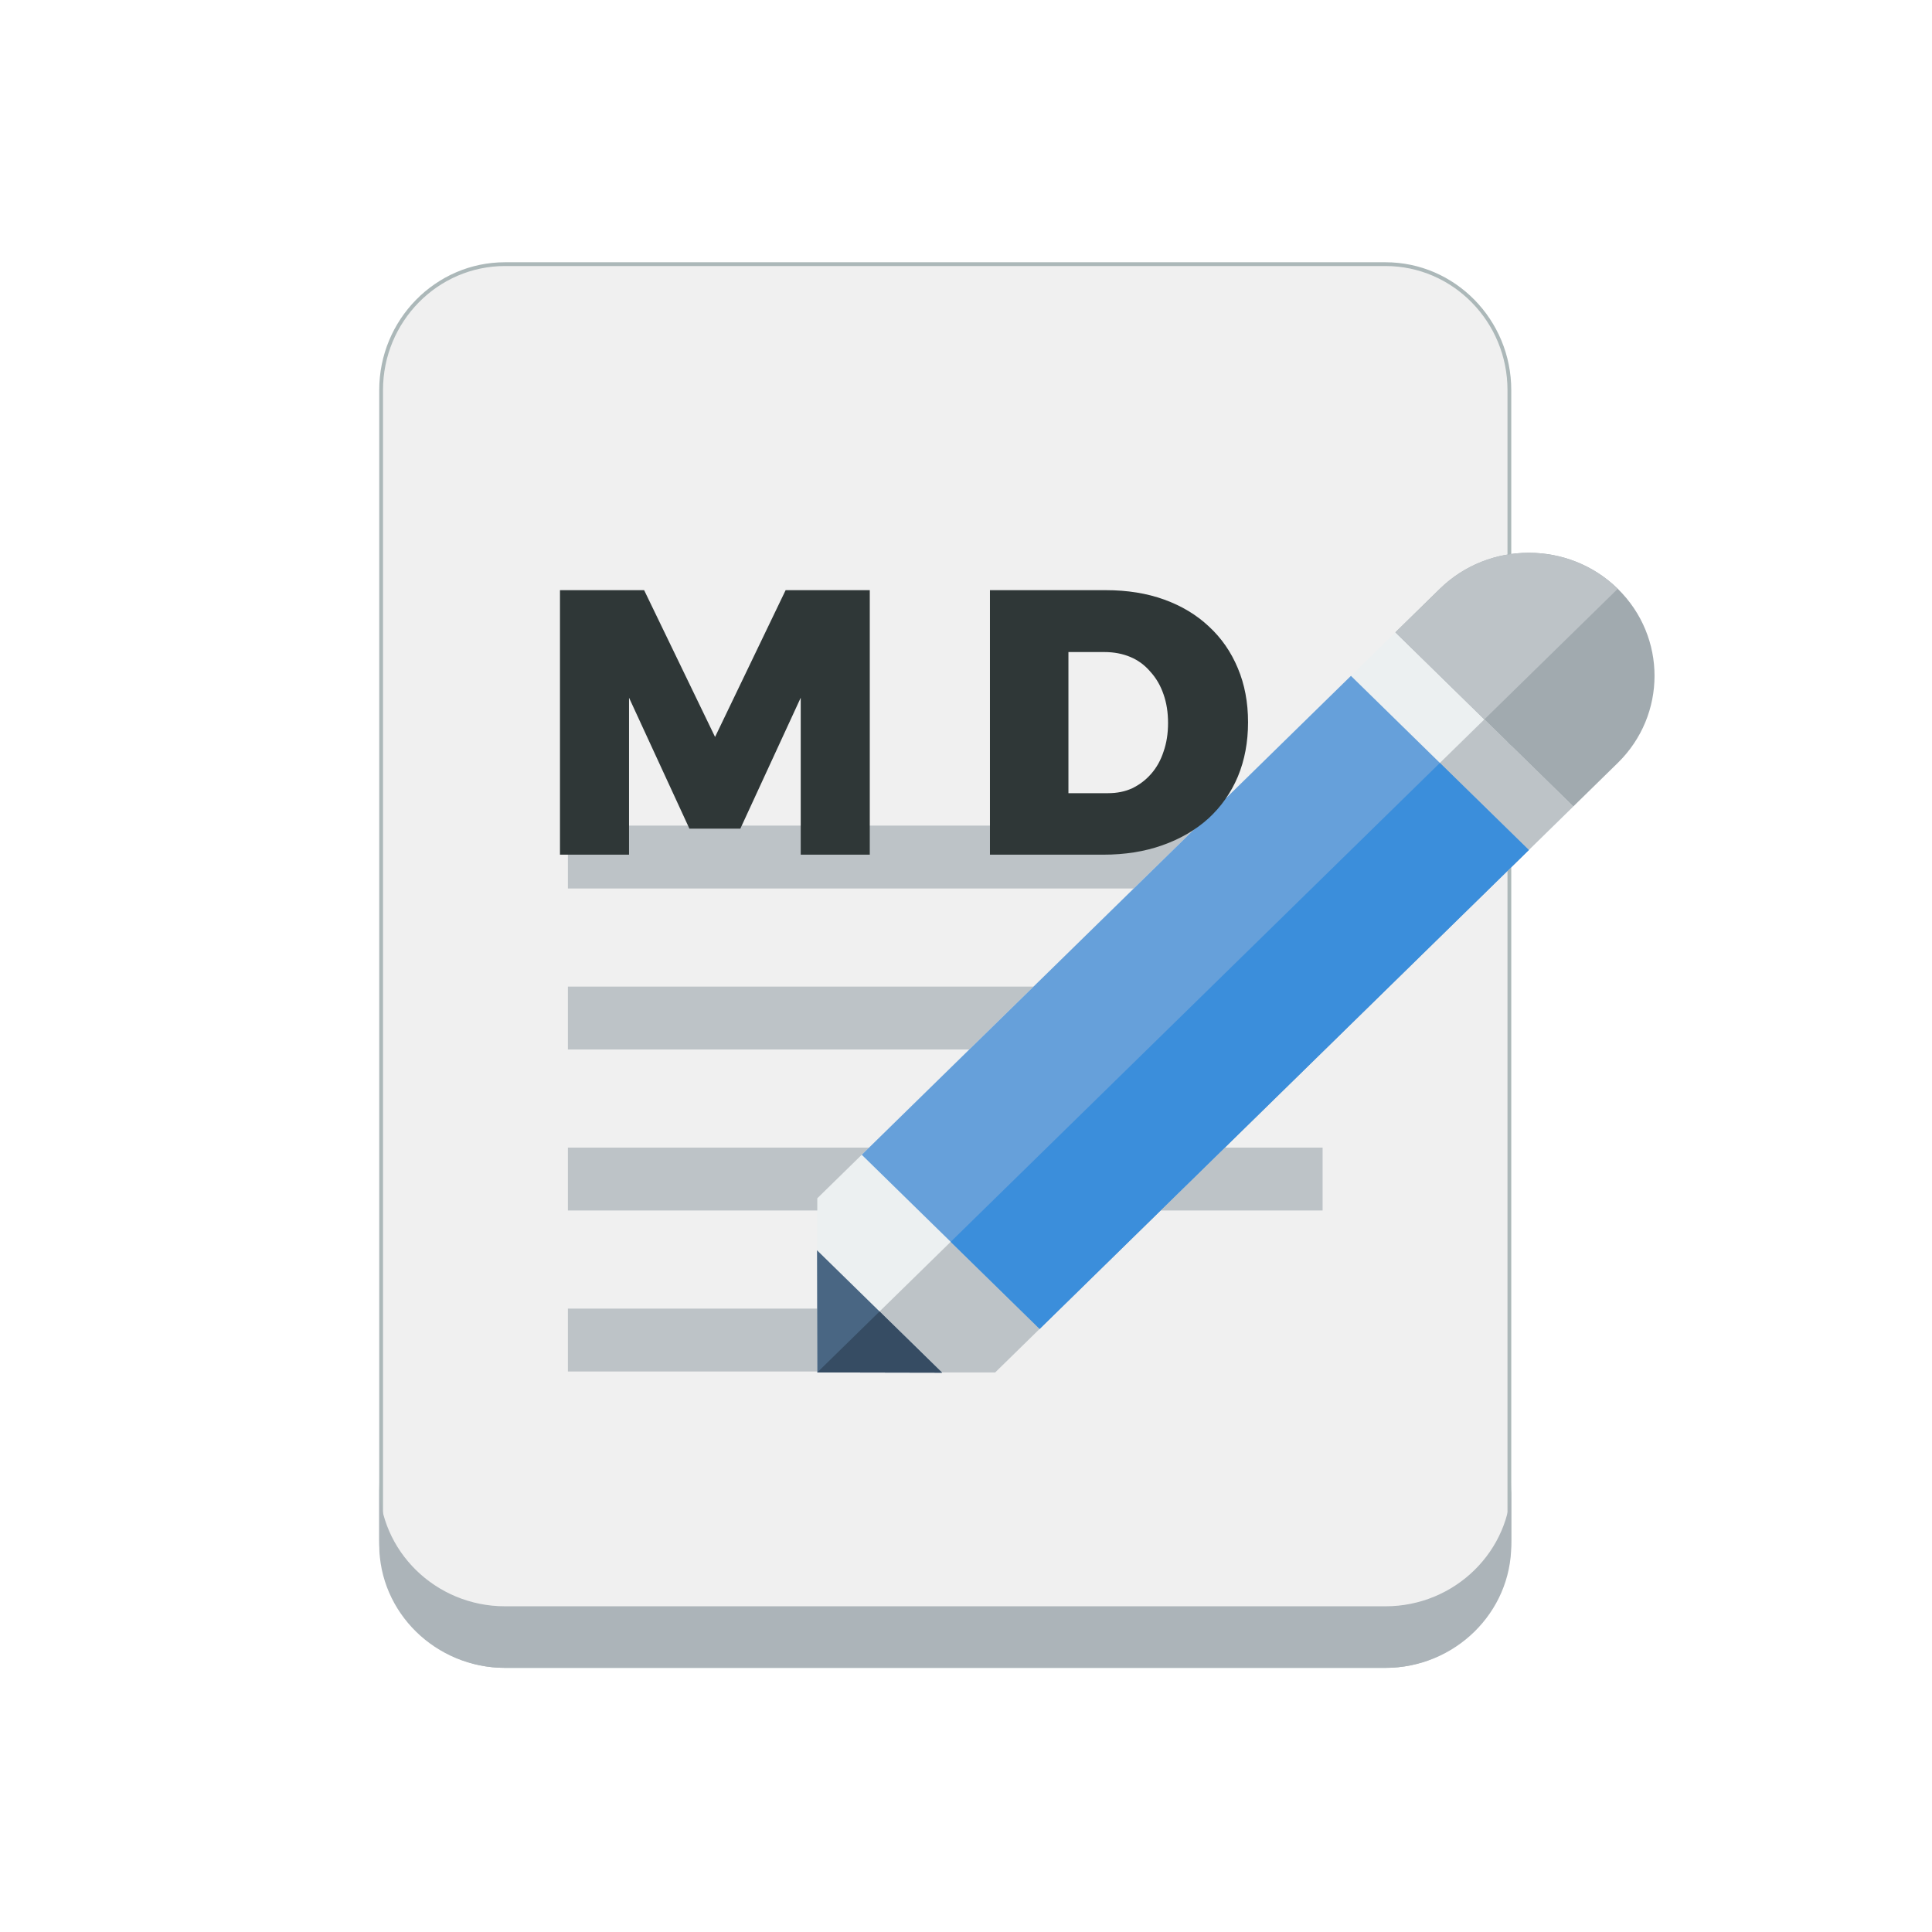
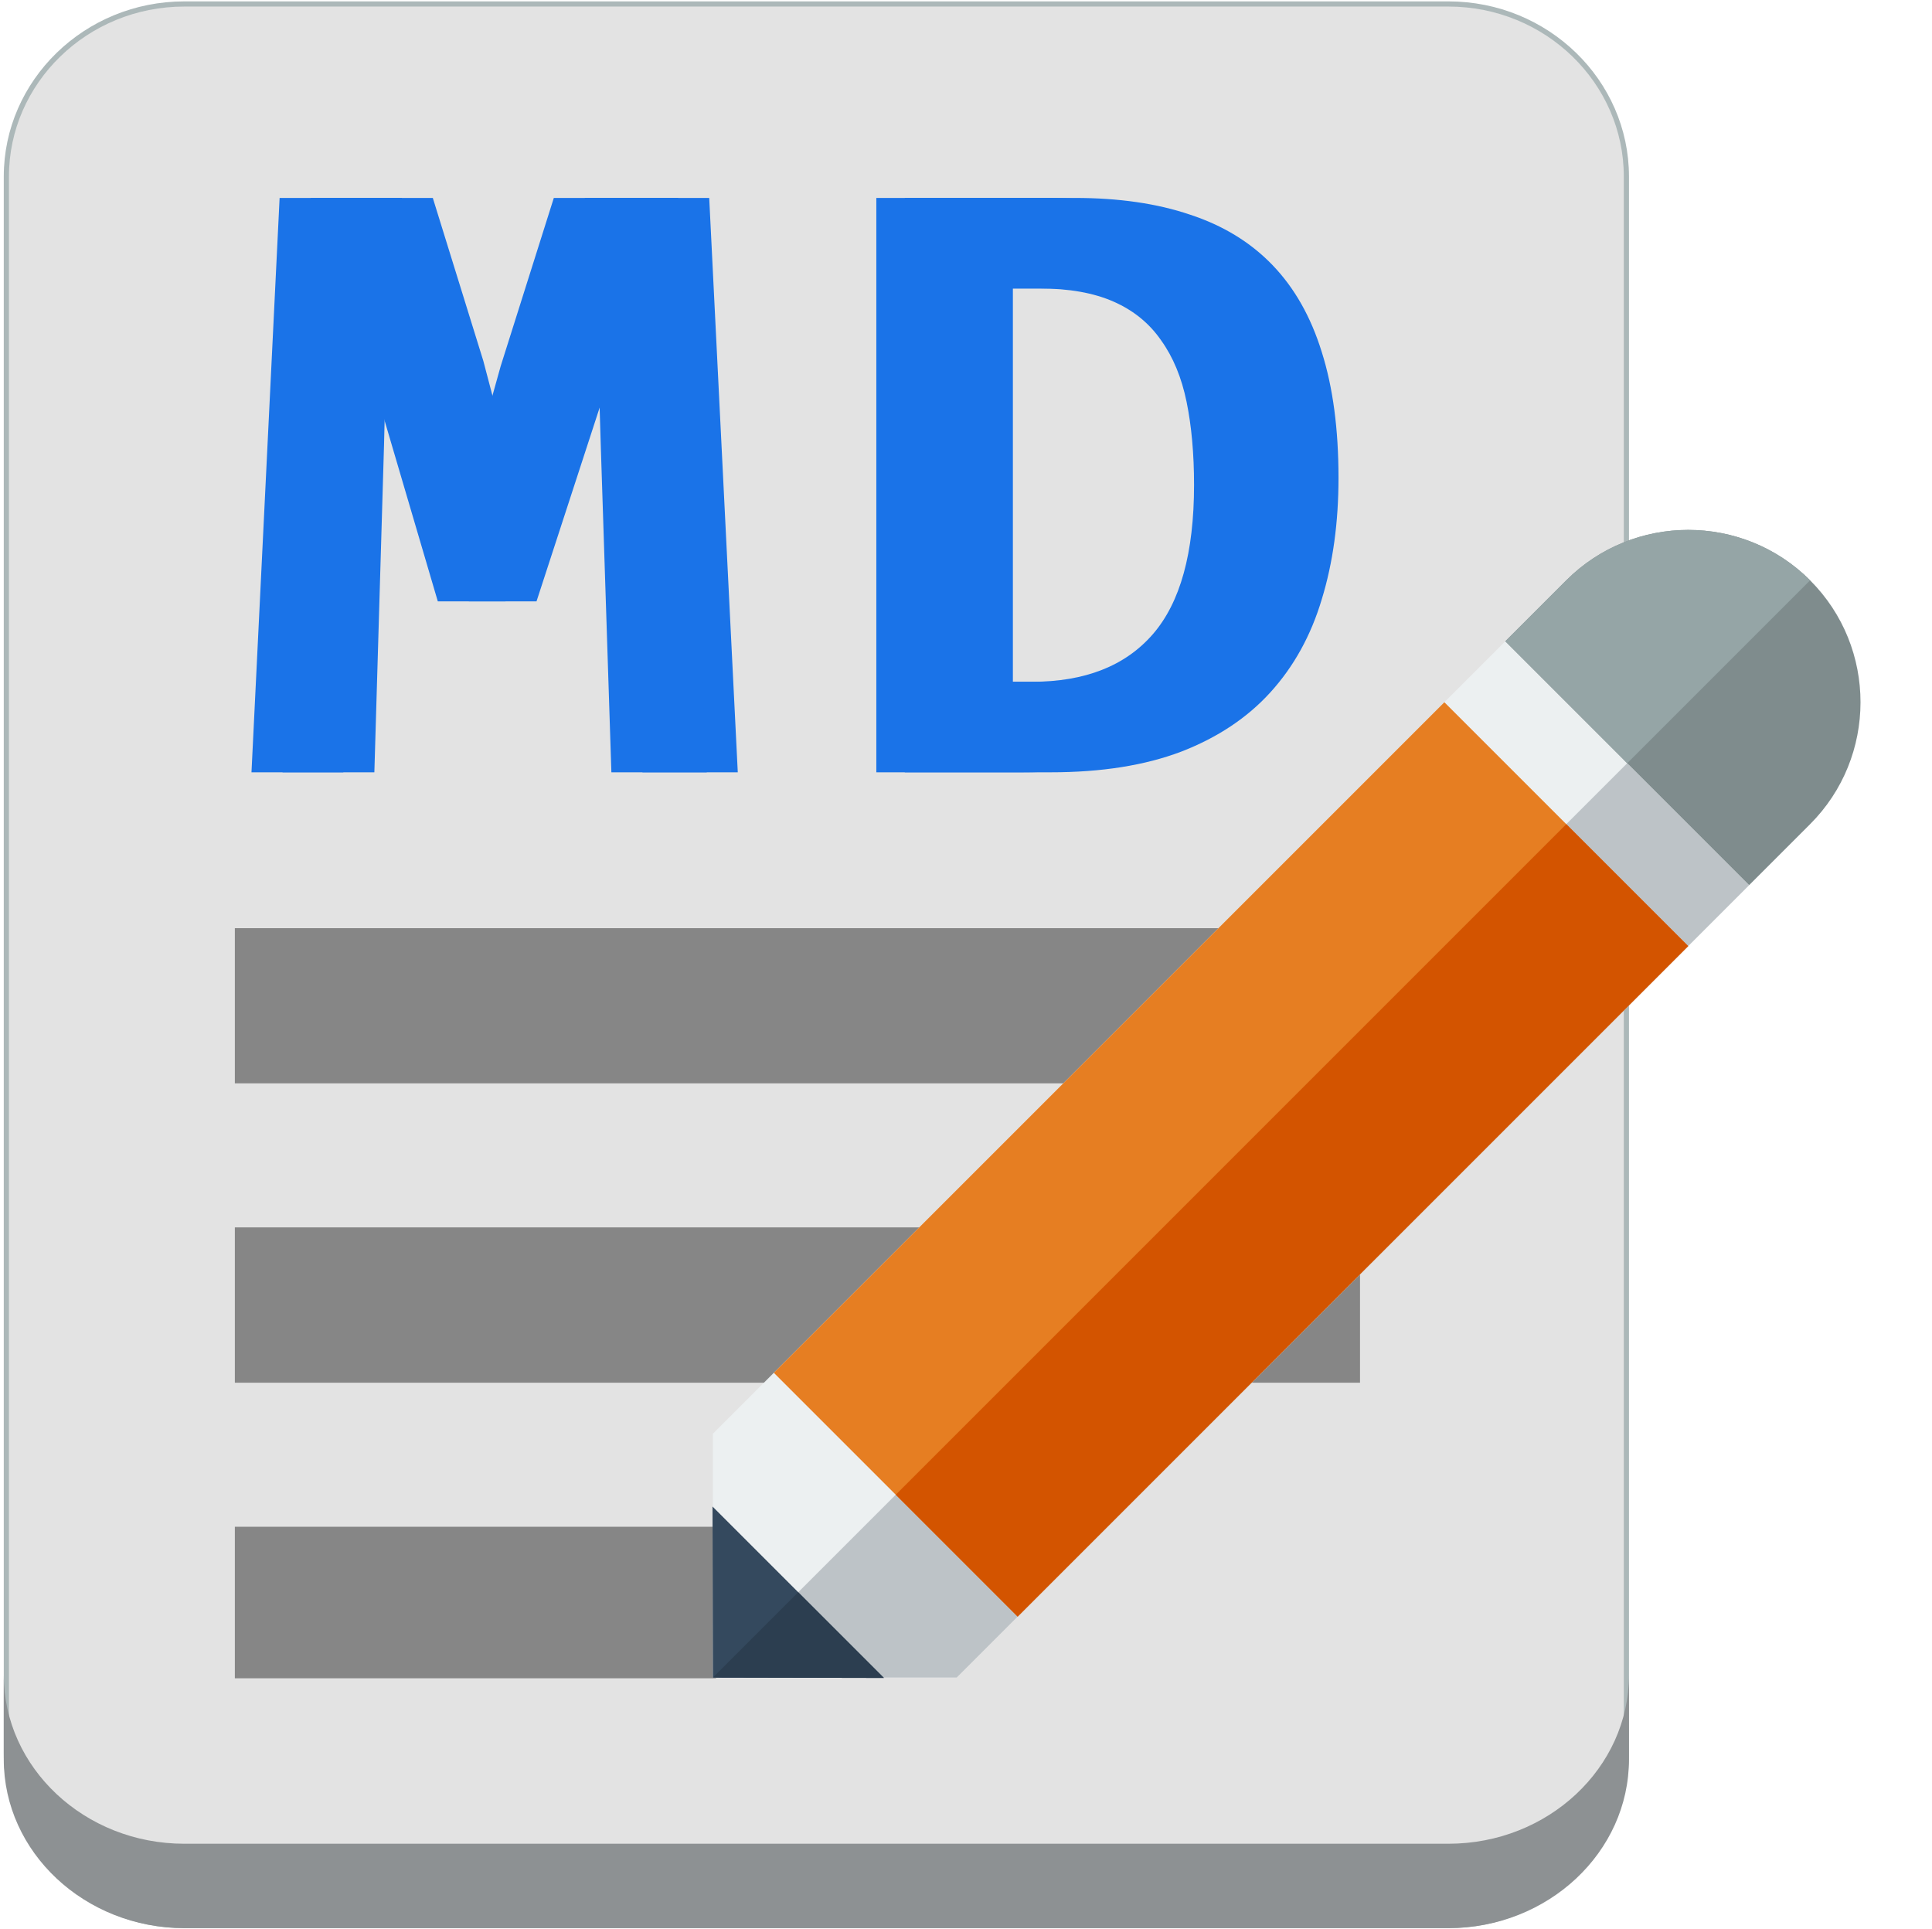
- <svg xmlns="http://www.w3.org/2000/svg" width="1024" height="1024" viewBox="0 0 1024 1024" fill="none">
-   <path d="M267.667 140H734.333C770.598 140 800 170.013 800 206.728V816.272C800 852.987 770.598 883 734.333 883H267.667C231.416 883 202 852.987 202 816.272V206.728C202 170.013 231.416 140 267.667 140Z" fill="#F0F0F0" stroke="#ACB8B9" stroke-width="2" />
-   <path d="M701 437.587H301V470.921H701V437.587Z" fill="#BDC3C7" />
-   <path d="M701 522.921H301V556.254H701V522.921Z" fill="#BDC3C7" />
-   <path d="M701 608.254H301V641.587H701V608.254Z" fill="#BDC3C7" />
-   <path d="M434.333 693.587H301V726.921H434.333V693.587Z" fill="#BDC3C7" />
-   <path d="M201 786.103V818.735C201 854.631 230.847 884 267.667 884H734.333C771.167 884 801 854.631 801 818.735V786.103C801 821.998 771.167 851.368 734.333 851.368H267.667C230.847 851.368 201 821.998 201 786.103Z" fill="#ACB4B9" />
-   <path d="M739.597 335.145L473.252 595.89L456.753 612.042L433.182 635.117V727.416H527.464L551.034 704.341L567.534 688.189L833.878 427.444L739.597 335.145Z" fill="#ECF0F1" />
-   <path d="M786.737 381.294L433.182 727.416H527.464L551.034 704.341L567.534 688.189L833.878 427.444L786.737 381.294Z" fill="#BDC3C7" />
-   <path d="M810.306 450.521L716.024 358.222L456.751 612.044L551.032 704.343L810.306 450.521Z" fill="#66A0DA" />
-   <path d="M857.448 312.07C831.403 286.573 789.094 286.688 763.167 312.07L739.597 335.145L833.878 427.444L857.448 404.369C883.376 378.987 883.493 337.568 857.448 312.07Z" fill="#A1AAAF" />
-   <path d="M433.043 662.668L433.183 727.416L499.322 727.554L466.182 695.111L433.043 662.668Z" fill="#496683" />
-   <path d="M466.182 695.111L433.183 727.416L499.322 727.554L466.182 695.111Z" fill="#364C63" />
-   <path d="M857.448 312.07C831.403 286.573 789.094 286.688 763.167 312.07L739.597 335.145L786.737 381.294L857.448 312.07Z" fill="#BDC3C7" />
-   <path d="M810.306 450.521L763.165 404.371L503.892 658.194L551.032 704.343L810.306 450.521Z" fill="#3B8EDB" />
-   <path d="M296.8 312.8H341.4L379 390.6L416.4 312.8H461V453H424.4V369.8L392.4 439.2H365.4L333.4 369.8V453H296.8V312.8ZM586.091 312.8C597.557 312.8 607.891 314.467 617.091 317.8C626.291 321.133 634.157 325.867 640.691 332C647.357 338.133 652.491 345.533 656.091 354.2C659.691 362.733 661.491 372.267 661.491 382.8C661.491 393.333 659.691 402.933 656.091 411.6C652.491 420.133 647.291 427.533 640.491 433.8C633.691 439.933 625.557 444.667 616.091 448C606.757 451.333 596.291 453 584.691 453H524.691V312.8H586.091ZM587.291 420.4C592.091 420.4 596.357 419.533 600.091 417.8C603.957 415.933 607.291 413.4 610.091 410.2C613.024 406.867 615.224 402.933 616.691 398.4C618.291 393.867 619.091 388.8 619.091 383.2C619.091 377.6 618.291 372.533 616.691 368C615.091 363.333 612.757 359.333 609.691 356C606.757 352.533 603.224 349.933 599.091 348.2C594.957 346.467 590.357 345.6 585.291 345.6H566.291V420.4H587.291Z" fill="#2F3737" />
+ <svg xmlns="http://www.w3.org/2000/svg" width="513" height="512" viewBox="0 0 513 512" fill="none">
+   <path d="M48.948 1.054H384.59C410.721 1.054 431.852 21.694 431.852 46.875V465.444C431.852 490.625 410.721 511.265 384.59 511.265H48.948C22.827 511.265 1.687 490.625 1.687 465.444V46.875C1.687 21.694 22.827 1.054 48.948 1.054Z" fill="#E3E3E3" stroke="#ACB8B9" stroke-width="1.373" />
+   <path d="M337.037 246.444H62.361V287.645H337.037V246.444Z" fill="#868686" />
+   <path d="M361.118 325.889H62.361V367.131H361.118V325.889Z" fill="#868686" />
+   <path d="M190.109 405.375H62.361V445.611H190.109V405.375Z" fill="#868686" />
+   <path d="M1 444.726V467.135C1 491.784 22.467 511.952 48.949 511.952H384.589C411.081 511.952 432.538 491.784 432.538 467.135V444.726C432.538 469.376 411.081 489.543 384.589 489.543H48.949C22.467 489.543 1 469.376 1 444.726Z" fill="#8D9193" />
+   <path d="M170.58 205.06L167.78 118.831L166.73 84.409L159.379 107.746L142.46 159.67H124.49L109.205 107.746L102.787 84.409L101.97 118.131L99.403 205.06H75.016L82.484 52.554H114.922L128.341 95.844L134.758 120.231L141.176 97.244L155.295 52.554H188.316L195.901 205.06H170.58Z" fill="#1A73E8" />
+   <path d="M162.34 205.06L159.54 118.831L158.49 84.409L151.138 107.746L134.219 159.67H116.25L100.964 107.746L94.547 84.409L93.73 118.131L91.163 205.06H66.776L74.244 52.554H106.682L120.101 95.844L126.518 120.231L132.936 97.244L147.055 52.554H180.076L187.66 205.06H162.34Z" fill="#1A73E8" />
+   <path d="M355.411 126.882C355.411 138.706 353.933 149.441 350.977 159.087C348.099 168.733 343.548 176.978 337.325 183.824C331.18 190.591 323.284 195.842 313.639 199.576C303.993 203.232 292.441 205.06 278.983 205.06H240.245V52.554H285.401C297.069 52.554 307.26 54.032 315.972 56.989C324.762 59.867 332.075 64.34 337.909 70.407C343.743 76.475 348.099 84.176 350.977 93.51C353.933 102.845 355.411 113.969 355.411 126.882ZM324.607 128.749C324.607 120.503 323.946 113.152 322.623 106.696C321.301 100.239 319.045 94.794 315.856 90.36C312.744 85.848 308.543 82.425 303.254 80.092C297.964 77.758 291.391 76.591 283.534 76.591H268.949V181.023H281.551C295.63 181.023 306.326 176.823 313.639 168.421C320.951 160.02 324.607 146.796 324.607 128.749Z" fill="#1A73E8" />
+   <path d="M347.858 126.882C347.858 138.706 346.38 149.441 343.424 159.087C340.546 168.733 335.995 176.978 329.772 183.824C323.627 190.591 315.731 195.842 306.085 199.576C296.439 203.232 284.888 205.06 271.43 205.06H232.691V52.554H277.848C289.516 52.554 299.706 54.032 308.419 56.989C317.209 59.867 324.521 64.34 330.355 70.407C336.189 76.475 340.546 84.176 343.424 93.51C346.38 102.845 347.858 113.969 347.858 126.882ZM317.053 128.749C317.053 120.503 316.392 113.152 315.07 106.696C313.747 100.239 311.491 94.794 308.302 90.36C305.191 85.848 300.99 82.425 295.7 80.092C290.411 77.758 283.837 76.591 275.981 76.591H261.395V181.023H273.997C288.077 181.023 298.773 176.823 306.085 168.421C313.397 160.02 317.053 146.796 317.053 128.749Z" fill="#1A73E8" />
+   <path d="M399.705 170.27L216.805 353.166L205.475 364.496L189.289 380.681L189.289 445.423L254.032 445.423L270.218 429.238L281.549 417.908L464.449 235.012L399.705 170.27Z" fill="#ECF0F1" />
+   <path d="M432.077 202.641L189.289 445.423L254.033 445.423L270.218 429.238L281.549 417.908L464.449 235.012L432.077 202.641Z" fill="#BDC3C7" />
+   <path d="M448.262 251.199L383.518 186.457L205.474 364.497L270.217 429.239L448.262 251.199Z" fill="#E67E22" />
+   <path d="M480.635 154.084C462.749 136.199 433.696 136.28 415.891 154.084L399.705 170.27L464.449 235.012L480.635 218.826C498.439 201.022 498.52 171.969 480.635 154.084Z" fill="#7F8C8D" />
+   <path d="M189.193 400.007L189.29 445.423L234.707 445.52L211.95 422.763L189.193 400.007Z" fill="#34495E" />
+   <path d="M211.95 422.764L189.29 445.424L234.707 445.52L211.95 422.764Z" fill="#2C3E50" />
+   <path d="M480.634 154.084C462.749 136.199 433.696 136.28 415.892 154.084L399.706 170.269L432.077 202.64L480.634 154.084Z" fill="#95A5A6" />
+   <path d="M448.262 251.199L415.89 218.828L237.846 396.868L270.217 429.239L448.262 251.199Z" fill="#D35400" />
</svg>
